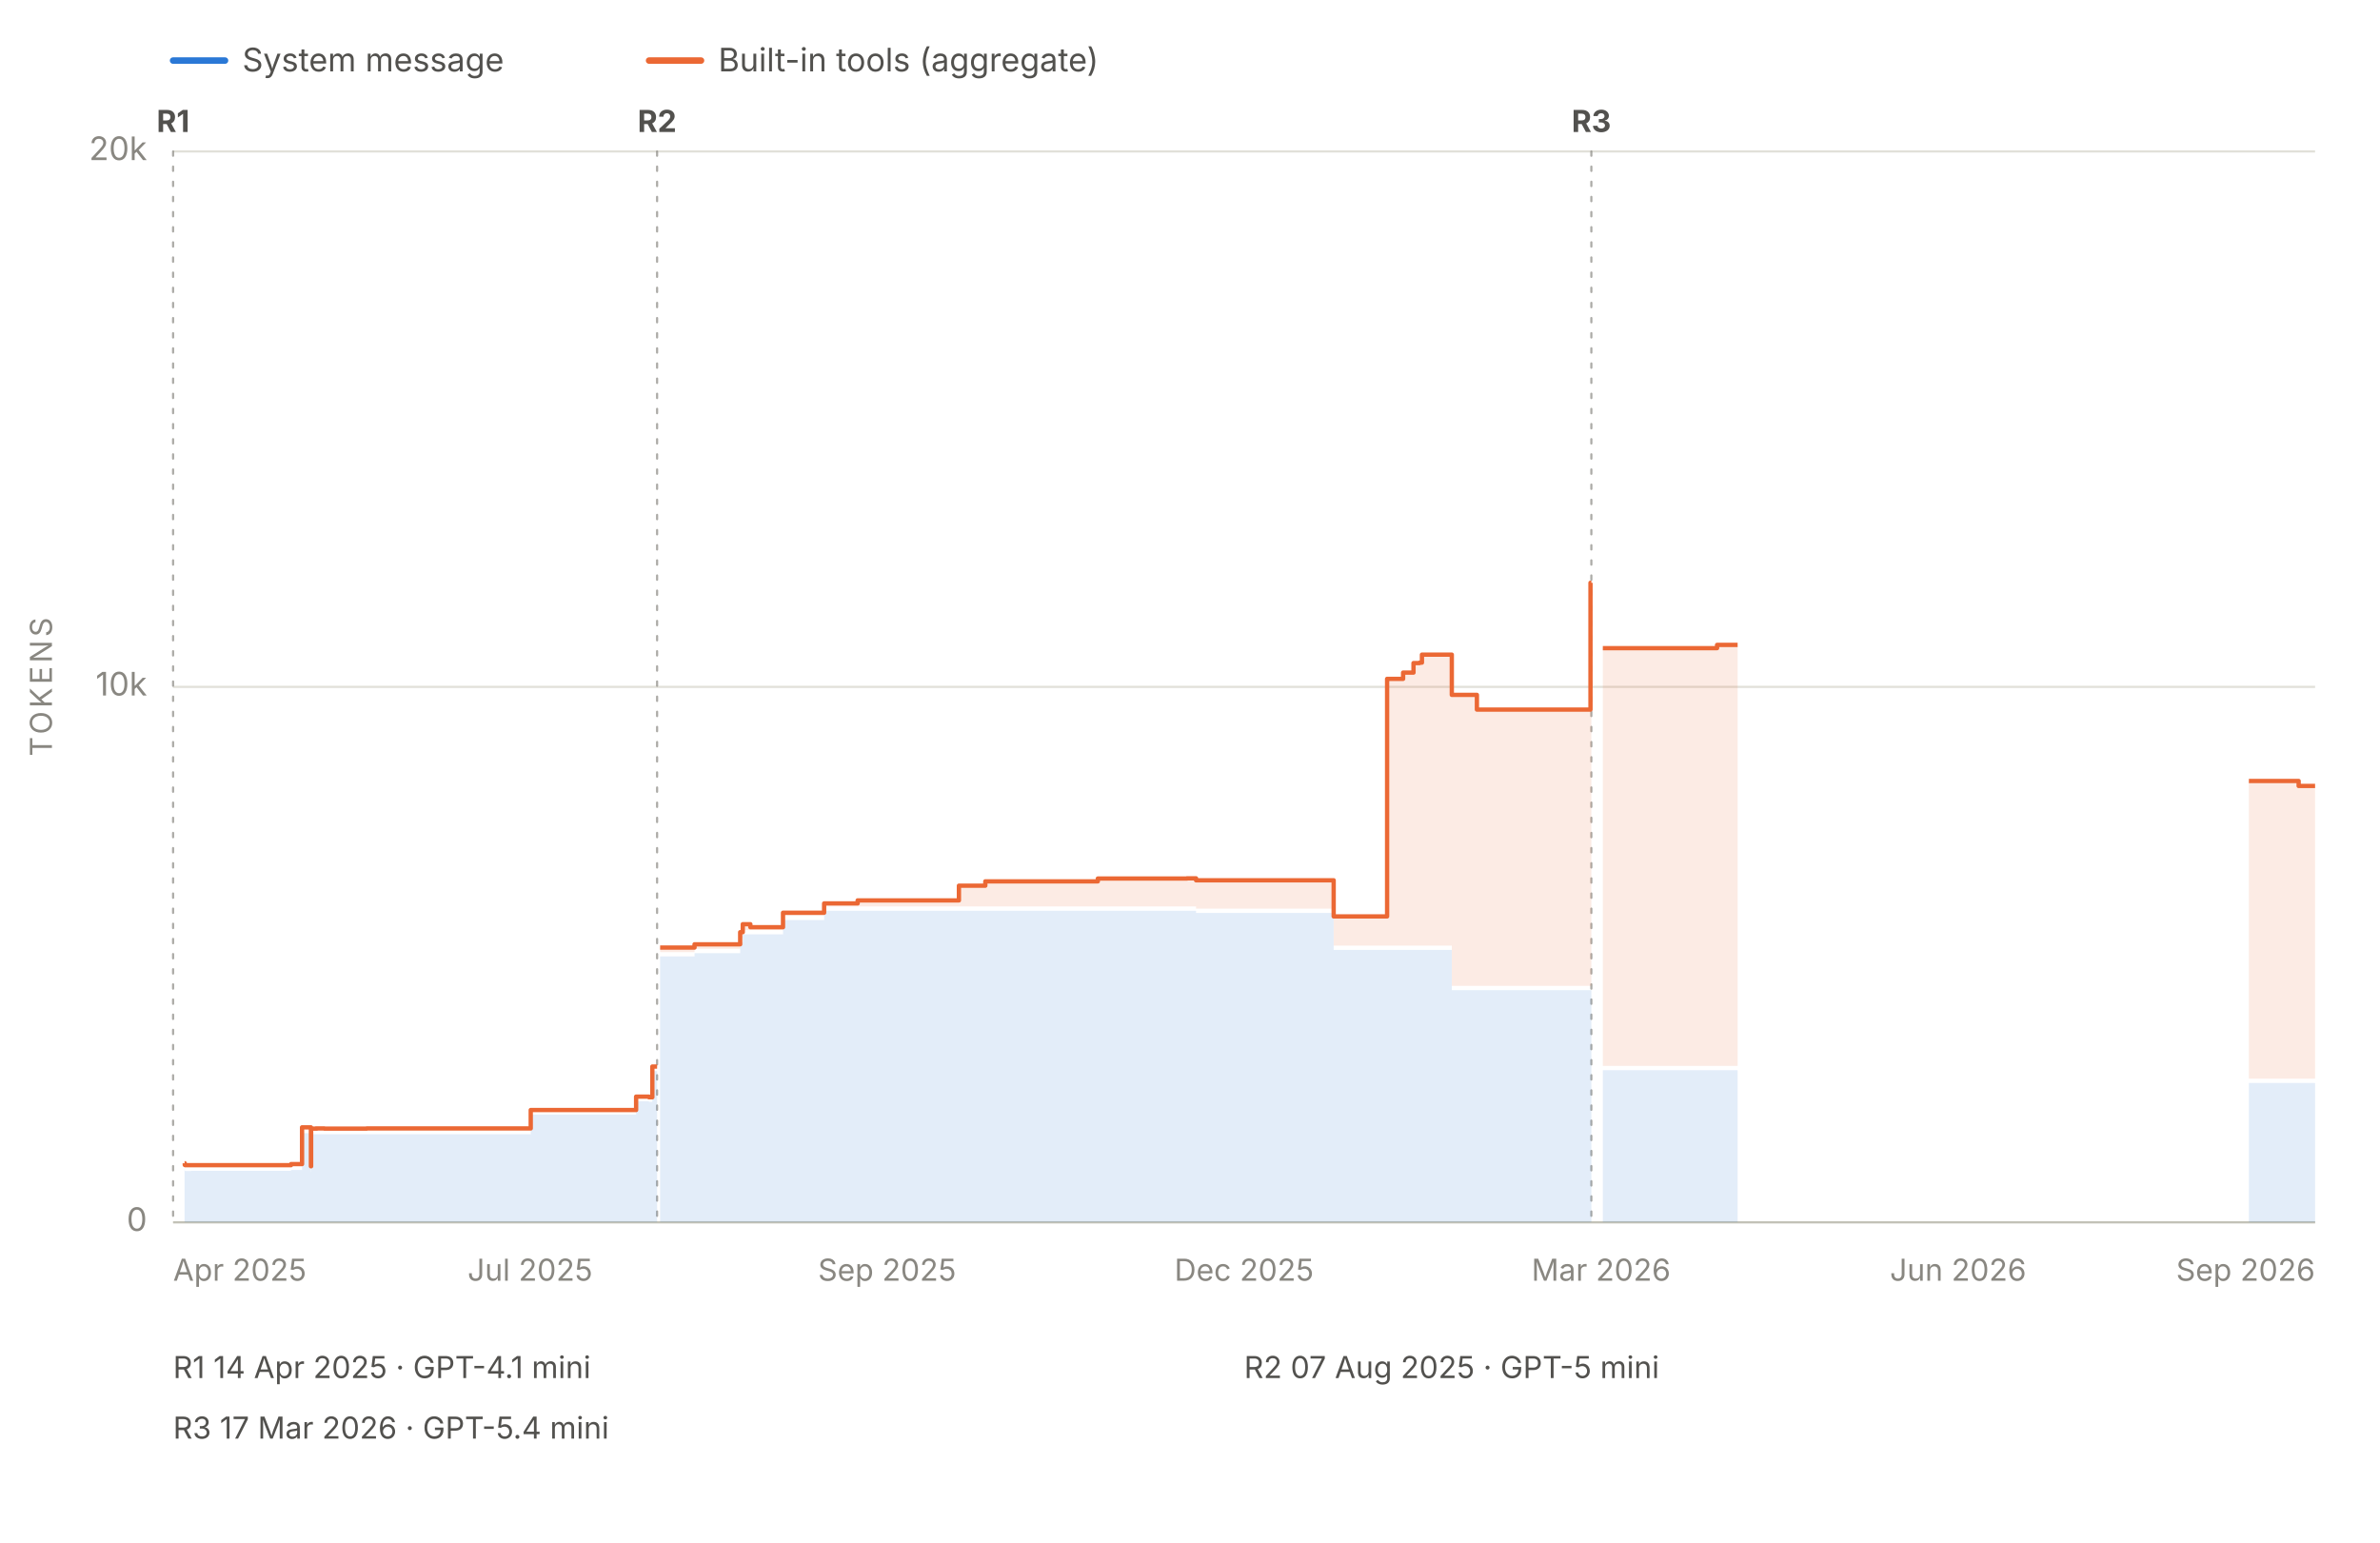
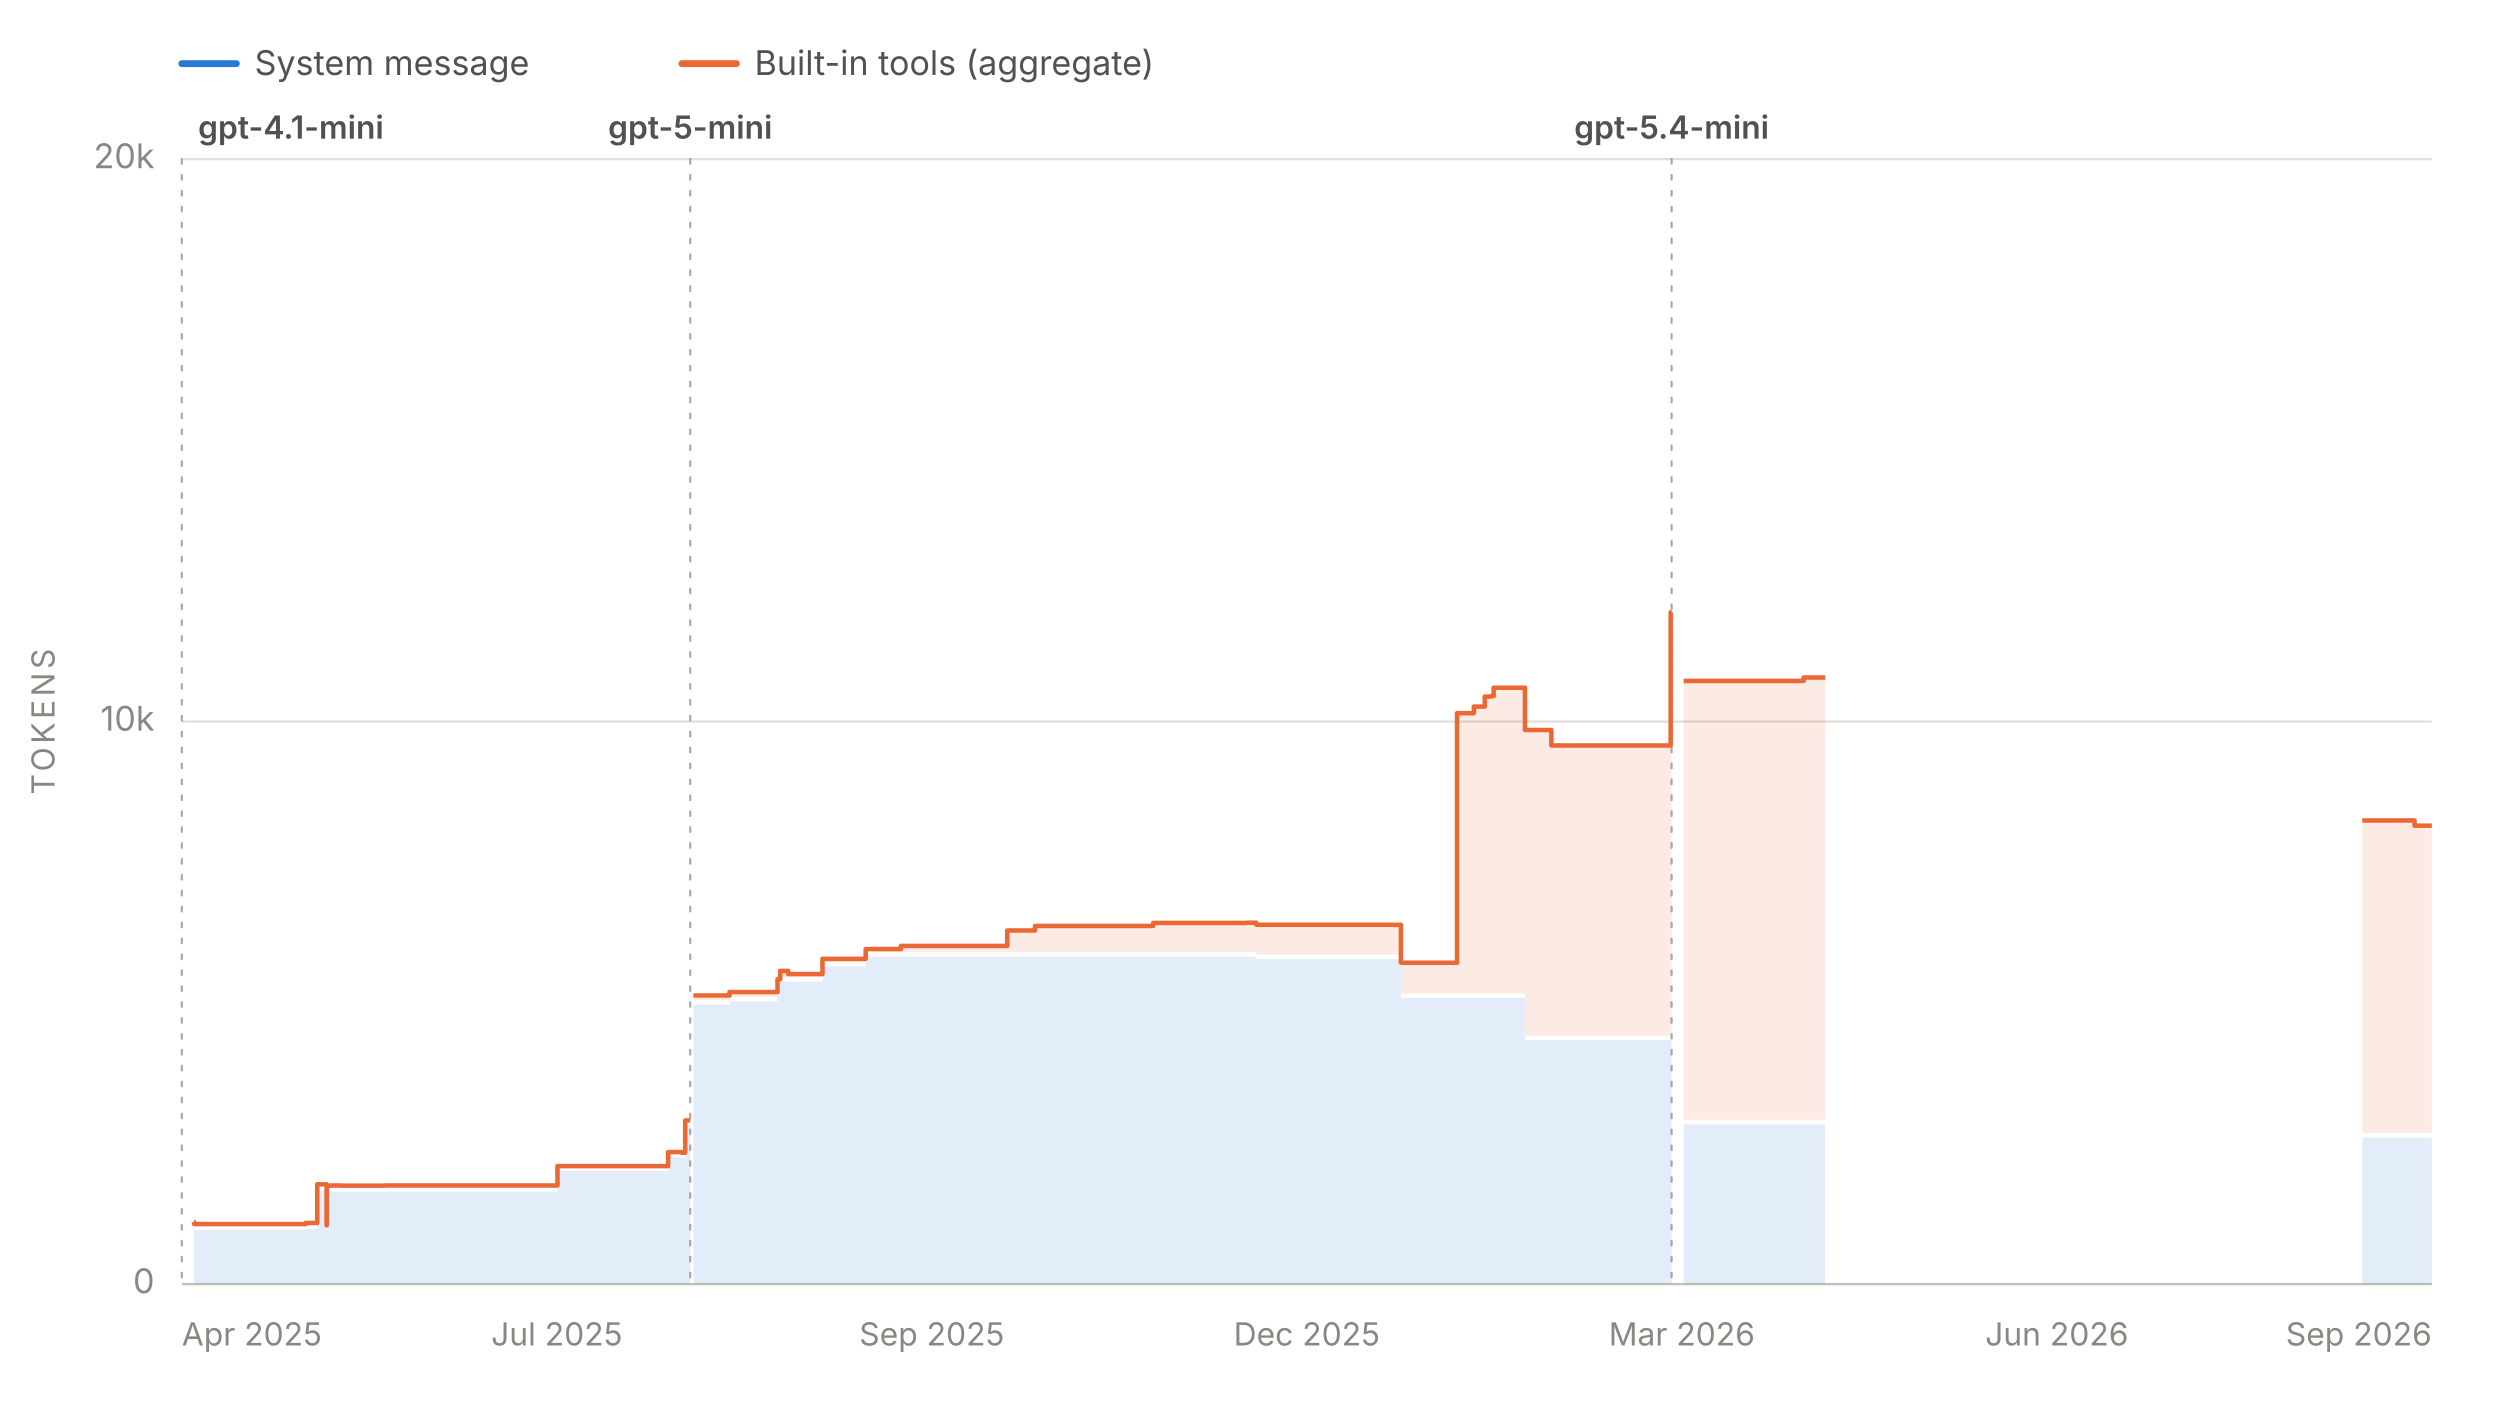
- <svg xmlns="http://www.w3.org/2000/svg" viewBox="0 0 1100 713" width="1100" height="713" role="img" aria-labelledby="chartTitle chartDesc" font-family="system-ui, -apple-system, 'Segoe UI', sans-serif">
+ <svg xmlns="http://www.w3.org/2000/svg" viewBox="0 0 1100 625" width="1100" height="625" role="img" aria-labelledby="chartTitle chartDesc" font-family="system-ui, -apple-system, 'Segoe UI', sans-serif">
  <line x1="80" y1="28" x2="104" y2="28" stroke="#2a78d6" stroke-width="3" stroke-linecap="round" />
  <text x="112" y="33" font-size="15" fill="#52514e">System message</text>
  <line x1="300" y1="28" x2="324" y2="28" stroke="#eb6834" stroke-width="3" stroke-linecap="round" />
  <text x="332" y="33" font-size="15" fill="#52514e">Built-in tools (aggregate)</text>
  <line x1="80" y1="565.0" x2="1070" y2="565.0" stroke="#e1e0d9" stroke-width="1" />
  <text x="68" y="569.0" font-size="15" fill="#898781" text-anchor="end">0</text>
  <line x1="80" y1="317.5" x2="1070" y2="317.5" stroke="#e1e0d9" stroke-width="1" />
  <text x="68" y="321.5" font-size="15" fill="#898781" text-anchor="end">10k</text>
  <line x1="80" y1="70.0" x2="1070" y2="70.0" stroke="#e1e0d9" stroke-width="1" />
  <text x="68" y="74.0" font-size="15" fill="#898781" text-anchor="end">20k</text>
  <text x="24" y="317.5" font-size="14" fill="#898781" text-anchor="middle" letter-spacing="1.5" transform="rotate(-90 24 317.5)">TOKENS</text>
  <line x1="80" y1="565" x2="1070" y2="565" stroke="#c3c2b7" stroke-width="1" />
  <text x="80.0" y="592" font-size="14" fill="#898781" text-anchor="start">Apr 2025</text>
  <text x="245.0" y="592" font-size="14" fill="#898781" text-anchor="middle">Jul 2025</text>
  <text x="410.0" y="592" font-size="14" fill="#898781" text-anchor="middle">Sep 2025</text>
  <text x="575.0" y="592" font-size="14" fill="#898781" text-anchor="middle">Dec 2025</text>
  <text x="740.0" y="592" font-size="14" fill="#898781" text-anchor="middle">Mar 2026</text>
  <text x="905.0" y="592" font-size="14" fill="#898781" text-anchor="middle">Jun 2026</text>
  <text x="1070.0" y="592" font-size="14" fill="#898781" text-anchor="end">Sep 2026</text>
  <g data-release-date="2025-04-14">
    <line x1="80.0" y1="70" x2="80.0" y2="565" stroke="#898781" stroke-width="1" stroke-dasharray="2,5" stroke-linecap="round" opacity="0.7" />
-     <text x="80.0" y="61.0" font-size="14" font-weight="700" fill="#52514e" text-anchor="middle">R1</text>
+     <text x="128.0" y="61.0" font-size="14" font-weight="600" fill="#52514e" text-anchor="middle">gpt-4.1-mini</text>
  </g>
  <g data-release-date="2025-08-07">
    <line x1="303.7" y1="70" x2="303.7" y2="565" stroke="#898781" stroke-width="1" stroke-dasharray="2,5" stroke-linecap="round" opacity="0.7" />
-     <text x="303.7" y="61.0" font-size="14" font-weight="700" fill="#52514e" text-anchor="middle">R2</text>
+     <text x="303.7" y="61.0" font-size="14" font-weight="600" fill="#52514e" text-anchor="middle">gpt-5-mini</text>
  </g>
  <g data-release-date="2026-03-17">
    <line x1="735.5" y1="70" x2="735.5" y2="565" stroke="#898781" stroke-width="1" stroke-dasharray="2,5" stroke-linecap="round" opacity="0.7" />
-     <text x="735.5" y="61.0" font-size="14" font-weight="700" fill="#52514e" text-anchor="middle">R3</text>
+     <text x="735.5" y="61.0" font-size="14" font-weight="600" fill="#52514e" text-anchor="middle">gpt-5.4-mini</text>
  </g>
  <g data-selected-models="gpt-4.1-mini">
    <path d="M 85.3 565.0 L 85.3 540.4 L 85.3 540.4 L 85.3 540.4 L 85.3 540.4 L 85.3 540.4 L 85.4 540.4 L 85.4 540.4 L 85.4 540.4 L 85.4 541.2 L 85.6 541.2 L 85.6 541.3 L 85.7 541.3 L 85.7 541.3 L 88.3 541.3 L 88.3 541.2 L 88.3 541.2 L 88.3 541.2 L 88.3 541.2 L 88.3 541.2 L 95.4 541.2 L 95.4 541.2 L 96.3 541.2 L 96.3 541.2 L 97.3 541.2 L 97.3 541.2 L 103.4 541.2 L 103.4 541.2 L 113.1 541.2 L 113.1 541.2 L 116.6 541.2 L 116.6 541.2 L 134.5 541.2 L 134.5 540.8 L 139.6 540.8 L 139.6 523.8 L 139.8 523.8 L 139.8 523.8 L 143.5 523.8 L 143.5 523.8 L 143.7 523.8 L 143.7 541.7 L 143.8 541.7 L 143.8 541.7 L 143.8 541.7 L 143.8 524.3 L 144.3 524.3 L 144.3 524.3 L 146.0 524.3 L 146.0 524.3 L 146.1 524.3 L 146.1 524.3 L 146.1 524.3 L 146.1 524.3 L 146.5 524.3 L 146.5 524.3 L 146.5 524.3 L 146.5 524.3 L 149.9 524.3 L 149.9 524.3 L 169.5 524.3 L 169.5 524.3 L 245.3 524.3 L 245.3 515.2 L 245.9 515.2 L 245.9 515.2 L 248.6 515.2 L 248.6 515.2 L 251.0 515.2 L 251.0 515.2 L 255.1 515.2 L 255.1 515.2 L 258.4 515.2 L 258.4 515.2 L 266.8 515.2 L 266.8 515.2 L 274.6 515.2 L 274.6 515.2 L 278.3 515.2 L 278.3 515.2 L 294.0 515.2 L 294.0 509.0 L 299.9 509.0 L 299.9 509.3 L 301.5 509.3 L 301.5 495.1 L 303.1 495.1 L 303.1 495.1 L 303.7 495.1 L 303.7 495.1 L 303.7 565.0 Z" fill="#2a78d6" fill-opacity="0.13" stroke="none" />
    <path d="M 85.3 538.4 L 85.3 537.7 L 85.3 537.7 L 85.3 537.7 L 85.3 537.7 L 85.3 537.7 L 85.4 537.7 L 85.4 537.7 L 85.4 537.7 L 85.4 538.5 L 85.6 538.5 L 85.6 538.6 L 85.7 538.6 L 85.7 538.6 L 88.3 538.6 L 88.3 538.6 L 88.3 538.6 L 88.3 538.6 L 88.3 538.6 L 88.3 538.6 L 95.4 538.6 L 95.4 538.6 L 96.3 538.6 L 96.3 538.6 L 97.3 538.6 L 97.3 538.6 L 103.4 538.6 L 103.4 538.6 L 113.1 538.6 L 113.1 538.6 L 116.6 538.6 L 116.6 538.6 L 134.5 538.6 L 134.5 538.1 L 139.6 538.1 L 139.6 521.1 L 139.8 521.1 L 139.8 521.1 L 143.5 521.1 L 143.5 521.1 L 143.7 521.1 L 143.7 539.1 L 143.8 539.1 L 143.8 539.1 L 143.8 539.1 L 143.8 521.6 L 144.3 521.6 L 144.3 521.7 L 146.0 521.7 L 146.0 521.6 L 146.1 521.6 L 146.1 521.6 L 146.1 521.6 L 146.1 521.7 L 146.5 521.7 L 146.5 521.7 L 146.5 521.7 L 146.5 521.6 L 149.9 521.6 L 149.9 521.7 L 169.5 521.7 L 169.5 521.6 L 245.3 521.6 L 245.3 513.1 L 245.9 513.1 L 245.9 513.1 L 248.6 513.1 L 248.6 513.1 L 251.0 513.1 L 251.0 513.1 L 255.1 513.1 L 255.1 513.1 L 258.4 513.1 L 258.4 513.1 L 266.8 513.1 L 266.8 513.1 L 274.6 513.1 L 274.6 513.1 L 278.3 513.1 L 278.3 513.1 L 294.0 513.1 L 294.0 506.9 L 299.9 506.9 L 299.9 507.2 L 301.5 507.2 L 301.5 493.0 L 303.1 493.0 L 303.1 493.0 L 303.7 493.0 L 303.7 493.0 L 303.7 493.1 L 303.7 493.1 L 303.1 493.1 L 303.1 493.1 L 301.5 493.1 L 301.5 507.3 L 299.9 507.3 L 299.9 507.0 L 294.0 507.0 L 294.0 513.2 L 278.3 513.2 L 278.3 513.2 L 274.6 513.2 L 274.6 513.2 L 266.8 513.2 L 266.8 513.2 L 258.4 513.2 L 258.4 513.2 L 255.1 513.2 L 255.1 513.2 L 251.0 513.2 L 251.0 513.2 L 248.6 513.2 L 248.6 513.2 L 245.9 513.2 L 245.9 513.2 L 245.3 513.2 L 245.3 522.3 L 169.5 522.3 L 169.5 522.3 L 149.9 522.3 L 149.9 522.3 L 146.5 522.3 L 146.5 522.3 L 146.5 522.3 L 146.5 522.3 L 146.1 522.3 L 146.1 522.3 L 146.1 522.3 L 146.1 522.3 L 146.0 522.3 L 146.0 522.3 L 144.3 522.3 L 144.3 522.3 L 143.8 522.3 L 143.8 539.7 L 143.8 539.7 L 143.8 539.7 L 143.7 539.7 L 143.7 521.8 L 143.5 521.8 L 143.5 521.8 L 139.8 521.8 L 139.8 521.8 L 139.6 521.8 L 139.6 538.8 L 134.5 538.8 L 134.5 539.2 L 116.6 539.2 L 116.6 539.2 L 113.1 539.2 L 113.1 539.2 L 103.4 539.2 L 103.4 539.2 L 97.3 539.2 L 97.3 539.2 L 96.3 539.2 L 96.3 539.2 L 95.4 539.2 L 95.4 539.2 L 88.3 539.2 L 88.3 539.2 L 88.3 539.2 L 88.3 539.2 L 88.3 539.2 L 88.3 539.3 L 85.7 539.3 L 85.7 539.3 L 85.6 539.3 L 85.6 539.2 L 85.4 539.2 L 85.4 538.4 L 85.4 538.4 L 85.4 538.4 L 85.3 538.4 L 85.3 538.4 L 85.3 538.4 L 85.3 538.4 L 85.3 538.4 Z" fill="#eb6834" fill-opacity="0.13" stroke="none" />
    <path d="M 85.3 537.7 L 85.3 537.7 L 85.3 537.7 L 85.3 537.7 L 85.3 537.7 L 85.4 537.7 L 85.4 537.7 L 85.4 537.7 L 85.4 538.5 L 85.6 538.5 L 85.6 538.6 L 85.7 538.6 L 85.7 538.6 L 88.3 538.6 L 88.3 538.6 L 88.3 538.6 L 88.3 538.6 L 88.3 538.6 L 88.3 538.6 L 95.4 538.6 L 95.4 538.6 L 96.3 538.6 L 96.3 538.6 L 97.3 538.6 L 97.3 538.6 L 103.4 538.6 L 103.4 538.6 L 113.1 538.6 L 113.1 538.6 L 116.6 538.6 L 116.6 538.6 L 134.5 538.6 L 134.5 538.1 L 139.6 538.1 L 139.6 521.1 L 139.8 521.1 L 139.8 521.1 L 143.5 521.1 L 143.5 521.1 L 143.7 521.1 L 143.7 539.1 L 143.8 539.1 L 143.8 539.1 L 143.8 539.1 L 143.8 521.6 L 144.3 521.6 L 144.3 521.7 L 146.0 521.7 L 146.0 521.6 L 146.1 521.6 L 146.1 521.6 L 146.1 521.6 L 146.1 521.7 L 146.5 521.7 L 146.5 521.7 L 146.5 521.7 L 146.5 521.6 L 149.9 521.6 L 149.9 521.7 L 169.5 521.7 L 169.5 521.6 L 245.3 521.6 L 245.3 513.1 L 245.9 513.1 L 245.9 513.1 L 248.6 513.1 L 248.6 513.1 L 251.0 513.1 L 251.0 513.1 L 255.1 513.1 L 255.1 513.1 L 258.4 513.1 L 258.4 513.1 L 266.8 513.1 L 266.8 513.1 L 274.6 513.1 L 274.6 513.1 L 278.3 513.1 L 278.3 513.1 L 294.0 513.1 L 294.0 506.9 L 299.9 506.9 L 299.9 507.2 L 301.5 507.2 L 301.5 493.0 L 303.1 493.0 L 303.1 493.0 L 303.7 493.0 L 303.7 493.0" fill="none" stroke="#eb6834" stroke-width="2" stroke-linejoin="round" />
  </g>
  <g data-selected-models="gpt-5-mini-2025-08-07">
    <path d="M 305.1 565.0 L 305.1 442.1 L 305.8 442.1 L 305.8 442.1 L 307.7 442.1 L 307.7 442.1 L 313.8 442.1 L 313.8 442.1 L 321.0 442.1 L 321.0 440.6 L 329.5 440.6 L 329.5 440.6 L 342.1 440.6 L 342.1 435.6 L 343.3 435.6 L 343.3 431.9 L 346.8 431.9 L 346.8 431.9 L 347.0 431.9 L 347.0 431.9 L 356.1 431.9 L 356.1 431.9 L 357.8 431.9 L 357.8 431.9 L 361.9 431.9 L 361.9 425.3 L 367.7 425.3 L 367.7 425.3 L 371.2 425.3 L 371.2 425.3 L 371.4 425.3 L 371.4 425.3 L 371.6 425.3 L 371.6 425.3 L 380.9 425.3 L 380.9 421.0 L 384.9 421.0 L 384.9 421.0 L 387.1 421.0 L 387.1 421.0 L 396.4 421.0 L 396.4 421.0 L 398.4 421.0 L 398.4 421.0 L 402.4 421.0 L 402.4 421.0 L 415.9 421.0 L 415.9 421.0 L 422.0 421.0 L 422.0 421.0 L 426.4 421.0 L 426.4 421.0 L 443.2 421.0 L 443.2 421.0 L 455.4 421.0 L 455.4 421.0 L 456.9 421.0 L 456.9 421.0 L 459.1 421.0 L 459.1 421.0 L 468.6 421.0 L 468.6 421.0 L 469.1 421.0 L 469.1 421.0 L 478.3 421.0 L 478.3 421.0 L 478.4 421.0 L 478.4 421.0 L 484.1 421.0 L 484.1 421.0 L 488.3 421.0 L 488.3 421.0 L 495.8 421.0 L 495.8 421.0 L 507.4 421.0 L 507.4 421.0 L 507.6 421.0 L 507.6 421.0 L 509.2 421.0 L 509.2 421.0 L 511.3 421.0 L 511.3 421.0 L 533.1 421.0 L 533.1 421.0 L 536.6 421.0 L 536.6 421.0 L 545.2 421.0 L 545.2 421.0 L 548.6 421.0 L 548.6 421.0 L 550.3 421.0 L 550.3 421.0 L 552.8 421.0 L 552.8 422.0 L 558.4 422.0 L 558.4 422.0 L 563.8 422.0 L 563.8 422.0 L 564.0 422.0 L 564.0 422.0 L 565.9 422.0 L 565.9 422.0 L 568.7 422.0 L 568.7 422.0 L 600.9 422.0 L 600.9 422.0 L 601.3 422.0 L 601.3 422.0 L 606.8 422.0 L 606.8 422.0 L 616.4 422.0 L 616.4 439.1 L 617.0 439.1 L 617.0 439.1 L 618.3 439.1 L 618.3 439.1 L 618.9 439.1 L 618.9 439.1 L 620.0 439.1 L 620.0 439.1 L 630.1 439.1 L 630.1 439.1 L 632.2 439.1 L 632.2 439.1 L 637.6 439.1 L 637.6 439.1 L 637.7 439.1 L 637.7 439.1 L 641.1 439.1 L 641.1 439.1 L 648.5 439.1 L 648.5 439.1 L 653.3 439.1 L 653.3 439.1 L 656.1 439.1 L 656.1 439.1 L 657.2 439.1 L 657.2 439.1 L 658.1 439.1 L 658.1 439.1 L 659.1 439.1 L 659.1 439.1 L 671.0 439.1 L 671.0 457.7 L 672.8 457.7 L 672.8 457.7 L 672.9 457.7 L 672.9 457.7 L 682.6 457.7 L 682.6 457.7 L 682.9 457.7 L 682.9 457.7 L 683.5 457.7 L 683.5 457.7 L 698.0 457.7 L 698.0 457.7 L 700.4 457.7 L 700.4 457.7 L 707.8 457.7 L 707.8 457.7 L 712.3 457.7 L 712.3 457.7 L 713.7 457.7 L 713.7 457.7 L 719.7 457.7 L 719.7 457.7 L 722.3 457.7 L 722.3 457.7 L 723.8 457.7 L 723.8 457.7 L 735.1 457.7 L 735.1 457.7 L 735.5 457.7 L 735.5 457.7 L 735.5 565.0 Z" fill="#2a78d6" fill-opacity="0.13" stroke="none" />
    <path d="M 305.1 440.1 L 305.1 438.0 L 305.8 438.0 L 305.8 438.0 L 307.7 438.0 L 307.7 438.0 L 313.8 438.0 L 313.8 438.0 L 321.0 438.0 L 321.0 436.5 L 329.5 436.5 L 329.5 436.5 L 342.1 436.5 L 342.1 430.9 L 343.3 430.9 L 343.3 427.2 L 346.8 427.2 L 346.8 428.6 L 347.0 428.6 L 347.0 428.6 L 356.1 428.6 L 356.1 428.6 L 357.8 428.6 L 357.8 428.6 L 361.9 428.6 L 361.9 421.9 L 367.7 421.9 L 367.7 421.9 L 371.2 421.9 L 371.2 421.9 L 371.4 421.9 L 371.4 421.9 L 371.6 421.9 L 371.6 421.9 L 380.9 421.9 L 380.9 417.6 L 384.9 417.6 L 384.9 417.6 L 387.1 417.6 L 387.1 417.6 L 396.4 417.6 L 396.4 416.2 L 398.4 416.2 L 398.4 416.2 L 402.4 416.2 L 402.4 416.2 L 415.9 416.2 L 415.9 416.2 L 422.0 416.2 L 422.0 416.2 L 426.4 416.2 L 426.4 416.2 L 443.2 416.2 L 443.2 409.4 L 455.4 409.4 L 455.4 407.4 L 456.9 407.4 L 456.9 407.4 L 459.1 407.4 L 459.1 407.4 L 468.6 407.4 L 468.6 407.4 L 469.1 407.4 L 469.1 407.4 L 478.3 407.4 L 478.3 407.4 L 478.4 407.4 L 478.4 407.4 L 484.1 407.4 L 484.1 407.4 L 488.3 407.4 L 488.3 407.4 L 495.8 407.4 L 495.8 407.4 L 507.4 407.4 L 507.4 406.1 L 507.6 406.1 L 507.6 406.1 L 509.2 406.1 L 509.2 406.1 L 511.3 406.1 L 511.3 406.1 L 533.1 406.1 L 533.1 406.1 L 536.6 406.1 L 536.6 406.1 L 545.2 406.1 L 545.2 406.1 L 548.6 406.1 L 548.6 406.0 L 550.3 406.0 L 550.3 406.0 L 552.8 406.0 L 552.8 406.9 L 558.4 406.9 L 558.4 406.9 L 563.8 406.9 L 563.8 406.9 L 564.0 406.9 L 564.0 406.9 L 565.9 406.9 L 565.9 406.9 L 568.7 406.9 L 568.7 406.9 L 600.9 406.9 L 600.9 406.9 L 601.3 406.9 L 601.3 406.9 L 606.8 406.9 L 606.8 406.9 L 616.4 406.9 L 616.4 423.6 L 617.0 423.6 L 617.0 423.6 L 618.3 423.6 L 618.3 423.6 L 618.9 423.6 L 618.9 423.6 L 620.0 423.6 L 620.0 423.6 L 630.1 423.6 L 630.1 423.6 L 632.2 423.6 L 632.2 423.6 L 637.6 423.6 L 637.6 423.6 L 637.7 423.6 L 637.7 423.6 L 641.1 423.6 L 641.1 313.8 L 648.5 313.8 L 648.5 310.9 L 653.3 310.9 L 653.3 306.5 L 656.1 306.5 L 656.1 306.3 L 657.2 306.3 L 657.2 302.6 L 658.1 302.6 L 658.1 302.6 L 659.1 302.6 L 659.1 302.6 L 671.0 302.6 L 671.0 321.2 L 672.8 321.2 L 672.8 321.2 L 672.9 321.2 L 672.9 321.2 L 682.6 321.2 L 682.6 328.0 L 682.9 328.0 L 682.9 328.0 L 683.5 328.0 L 683.5 328.0 L 698.0 328.0 L 698.0 328.0 L 700.4 328.0 L 700.4 328.0 L 707.8 328.0 L 707.8 328.0 L 712.3 328.0 L 712.3 328.0 L 713.7 328.0 L 713.7 328.0 L 719.7 328.0 L 719.7 328.0 L 722.3 328.0 L 722.3 328.0 L 723.8 328.0 L 723.8 328.0 L 735.1 328.0 L 735.1 269.4 L 735.5 269.4 L 735.5 269.4 L 735.5 455.7 L 735.5 455.7 L 735.1 455.7 L 735.1 455.7 L 723.8 455.7 L 723.8 455.7 L 722.3 455.7 L 722.3 455.7 L 719.7 455.7 L 719.7 455.7 L 713.7 455.7 L 713.7 455.7 L 712.3 455.7 L 712.3 455.7 L 707.8 455.7 L 707.8 455.7 L 700.4 455.7 L 700.4 455.7 L 698.0 455.7 L 698.0 455.7 L 683.5 455.7 L 683.5 455.7 L 682.9 455.7 L 682.9 455.7 L 682.6 455.7 L 682.6 455.7 L 672.9 455.7 L 672.9 455.7 L 672.8 455.7 L 672.8 455.7 L 671.0 455.7 L 671.0 437.1 L 659.1 437.1 L 659.1 437.1 L 658.1 437.1 L 658.1 437.1 L 657.2 437.1 L 657.2 437.1 L 656.1 437.1 L 656.1 437.1 L 653.3 437.1 L 653.3 437.1 L 648.5 437.1 L 648.5 437.1 L 641.1 437.1 L 641.1 437.1 L 637.7 437.1 L 637.7 437.1 L 637.6 437.1 L 637.6 437.1 L 632.2 437.1 L 632.2 437.1 L 630.1 437.1 L 630.1 437.1 L 620.0 437.1 L 620.0 437.1 L 618.9 437.1 L 618.9 437.1 L 618.3 437.1 L 618.3 437.1 L 617.0 437.1 L 617.0 437.1 L 616.4 437.1 L 616.4 420.0 L 606.8 420.0 L 606.8 420.0 L 601.3 420.0 L 601.3 420.0 L 600.9 420.0 L 600.9 420.0 L 568.7 420.0 L 568.7 420.0 L 565.9 420.0 L 565.9 420.0 L 564.0 420.0 L 564.0 420.0 L 563.8 420.0 L 563.8 420.0 L 558.4 420.0 L 558.4 420.0 L 552.8 420.0 L 552.8 419.0 L 550.3 419.0 L 550.3 419.0 L 548.6 419.0 L 548.6 419.0 L 545.2 419.0 L 545.2 419.0 L 536.6 419.0 L 536.6 419.0 L 533.1 419.0 L 533.1 419.0 L 511.3 419.0 L 511.3 419.0 L 509.2 419.0 L 509.2 419.0 L 507.6 419.0 L 507.6 419.0 L 507.4 419.0 L 507.4 419.0 L 495.8 419.0 L 495.8 419.0 L 488.3 419.0 L 488.3 419.0 L 484.1 419.0 L 484.1 419.0 L 478.4 419.0 L 478.4 419.0 L 478.3 419.0 L 478.3 419.0 L 469.1 419.0 L 469.1 419.0 L 468.6 419.0 L 468.6 419.0 L 459.1 419.0 L 459.1 419.0 L 456.9 419.0 L 456.9 419.0 L 455.4 419.0 L 455.4 419.0 L 443.2 419.0 L 443.2 419.0 L 426.4 419.0 L 426.4 419.0 L 422.0 419.0 L 422.0 419.0 L 415.9 419.0 L 415.9 419.0 L 402.4 419.0 L 402.4 419.0 L 398.4 419.0 L 398.4 419.0 L 396.4 419.0 L 396.4 419.0 L 387.1 419.0 L 387.1 419.0 L 384.9 419.0 L 384.9 419.0 L 380.9 419.0 L 380.9 423.3 L 371.6 423.3 L 371.6 423.3 L 371.4 423.3 L 371.4 423.3 L 371.2 423.3 L 371.2 423.3 L 367.7 423.3 L 367.7 423.3 L 361.9 423.3 L 361.9 429.9 L 357.8 429.9 L 357.8 429.9 L 356.1 429.9 L 356.1 429.9 L 347.0 429.9 L 347.0 429.9 L 346.8 429.9 L 346.8 429.9 L 343.3 429.9 L 343.3 433.6 L 342.1 433.6 L 342.1 438.6 L 329.5 438.6 L 329.5 438.6 L 321.0 438.6 L 321.0 440.1 L 313.8 440.1 L 313.8 440.1 L 307.7 440.1 L 307.7 440.1 L 305.8 440.1 L 305.8 440.1 L 305.1 440.1 Z" fill="#eb6834" fill-opacity="0.13" stroke="none" />
    <path d="M 305.1 438.0 L 305.8 438.0 L 305.8 438.0 L 307.7 438.0 L 307.7 438.0 L 313.8 438.0 L 313.8 438.0 L 321.0 438.0 L 321.0 436.5 L 329.5 436.5 L 329.5 436.5 L 342.1 436.5 L 342.1 430.9 L 343.3 430.9 L 343.3 427.2 L 346.8 427.2 L 346.8 428.6 L 347.0 428.6 L 347.0 428.6 L 356.1 428.6 L 356.1 428.6 L 357.8 428.6 L 357.8 428.6 L 361.9 428.6 L 361.9 421.9 L 367.7 421.9 L 367.7 421.9 L 371.2 421.9 L 371.2 421.9 L 371.4 421.9 L 371.4 421.9 L 371.6 421.9 L 371.6 421.9 L 380.9 421.9 L 380.9 417.6 L 384.9 417.6 L 384.9 417.6 L 387.1 417.6 L 387.1 417.6 L 396.4 417.6 L 396.4 416.2 L 398.4 416.2 L 398.4 416.2 L 402.4 416.2 L 402.4 416.2 L 415.9 416.2 L 415.9 416.2 L 422.0 416.2 L 422.0 416.2 L 426.4 416.2 L 426.4 416.2 L 443.2 416.2 L 443.2 409.4 L 455.4 409.4 L 455.4 407.4 L 456.9 407.4 L 456.9 407.4 L 459.1 407.4 L 459.1 407.4 L 468.6 407.4 L 468.6 407.4 L 469.1 407.4 L 469.1 407.4 L 478.3 407.4 L 478.3 407.4 L 478.4 407.4 L 478.4 407.4 L 484.1 407.4 L 484.1 407.4 L 488.3 407.4 L 488.3 407.4 L 495.8 407.4 L 495.8 407.4 L 507.4 407.4 L 507.4 406.1 L 507.6 406.1 L 507.6 406.1 L 509.2 406.1 L 509.2 406.1 L 511.3 406.1 L 511.3 406.1 L 533.1 406.1 L 533.1 406.1 L 536.6 406.1 L 536.6 406.1 L 545.2 406.1 L 545.2 406.1 L 548.6 406.1 L 548.6 406.0 L 550.3 406.0 L 550.3 406.0 L 552.8 406.0 L 552.8 406.9 L 558.4 406.9 L 558.4 406.9 L 563.8 406.9 L 563.8 406.9 L 564.0 406.9 L 564.0 406.9 L 565.9 406.9 L 565.9 406.9 L 568.7 406.9 L 568.7 406.9 L 600.9 406.9 L 600.9 406.9 L 601.3 406.9 L 601.3 406.9 L 606.8 406.9 L 606.8 406.9 L 616.4 406.9 L 616.4 423.6 L 617.0 423.6 L 617.0 423.6 L 618.3 423.6 L 618.3 423.6 L 618.9 423.6 L 618.9 423.6 L 620.0 423.6 L 620.0 423.6 L 630.1 423.6 L 630.1 423.6 L 632.2 423.6 L 632.2 423.6 L 637.6 423.6 L 637.6 423.6 L 637.7 423.6 L 637.7 423.6 L 641.1 423.6 L 641.1 313.8 L 648.5 313.8 L 648.5 310.9 L 653.3 310.9 L 653.3 306.5 L 656.1 306.5 L 656.1 306.3 L 657.2 306.3 L 657.2 302.6 L 658.1 302.6 L 658.1 302.6 L 659.1 302.6 L 659.1 302.6 L 671.0 302.6 L 671.0 321.2 L 672.8 321.2 L 672.8 321.2 L 672.9 321.2 L 672.9 321.2 L 682.6 321.2 L 682.6 328.0 L 682.9 328.0 L 682.9 328.0 L 683.5 328.0 L 683.5 328.0 L 698.0 328.0 L 698.0 328.0 L 700.4 328.0 L 700.4 328.0 L 707.8 328.0 L 707.8 328.0 L 712.3 328.0 L 712.3 328.0 L 713.7 328.0 L 713.7 328.0 L 719.7 328.0 L 719.7 328.0 L 722.3 328.0 L 722.3 328.0 L 723.8 328.0 L 723.8 328.0 L 735.1 328.0 L 735.1 269.4 L 735.5 269.4 L 735.5 269.4" fill="none" stroke="#eb6834" stroke-width="2" stroke-linejoin="round" />
  </g>
  <g data-selected-models="gpt-5.4-mini">
    <path d="M 740.8 565.0 L 740.8 494.7 L 754.8 494.7 L 754.8 494.7 L 764.1 494.7 L 764.1 494.7 L 784.0 494.7 L 784.0 494.7 L 784.3 494.7 L 784.3 494.7 L 793.6 494.7 L 793.6 494.7 L 803.1 494.7 L 803.1 494.7 L 803.1 565.0 Z" fill="#2a78d6" fill-opacity="0.13" stroke="none" />
    <path d="M 740.8 492.7 L 740.8 299.6 L 754.8 299.6 L 754.8 299.6 L 764.1 299.6 L 764.1 299.6 L 784.0 299.6 L 784.0 299.6 L 784.3 299.6 L 784.3 299.6 L 793.6 299.6 L 793.6 298.1 L 803.1 298.1 L 803.1 298.1 L 803.1 492.7 L 803.1 492.7 L 793.6 492.7 L 793.6 492.7 L 784.3 492.7 L 784.3 492.7 L 784.0 492.7 L 784.0 492.7 L 764.1 492.7 L 764.1 492.7 L 754.8 492.7 L 754.8 492.7 L 740.8 492.7 Z" fill="#eb6834" fill-opacity="0.13" stroke="none" />
    <path d="M 740.8 299.6 L 754.8 299.6 L 754.8 299.6 L 764.1 299.6 L 764.1 299.6 L 784.0 299.6 L 784.0 299.6 L 784.3 299.6 L 784.3 299.6 L 793.6 299.6 L 793.6 298.1 L 803.1 298.1 L 803.1 298.1" fill="none" stroke="#eb6834" stroke-width="2" stroke-linejoin="round" />
  </g>
  <g data-selected-models="gpt-5.4-mini">
    <path d="M 1039.4 565.0 L 1039.4 500.6 L 1040.7 500.6 L 1040.7 500.6 L 1046.8 500.6 L 1046.8 500.6 L 1052.3 500.6 L 1052.3 500.6 L 1052.9 500.6 L 1052.9 500.6 L 1057.3 500.6 L 1057.3 500.6 L 1062.4 500.6 L 1062.4 500.6 L 1064.1 500.6 L 1064.1 500.6 L 1066.3 500.6 L 1066.3 500.6 L 1067.9 500.6 L 1067.9 500.6 L 1068.2 500.6 L 1068.2 500.6 L 1069.7 500.6 L 1069.7 500.6 L 1070.0 500.6 L 1070.0 500.6 L 1070.0 565.0 Z" fill="#2a78d6" fill-opacity="0.13" stroke="none" />
    <path d="M 1039.4 498.6 L 1039.4 361.0 L 1040.7 361.0 L 1040.7 361.0 L 1046.8 361.0 L 1046.8 361.0 L 1052.3 361.0 L 1052.3 361.0 L 1052.9 361.0 L 1052.9 361.0 L 1057.3 361.0 L 1057.3 361.0 L 1062.4 361.0 L 1062.4 363.3 L 1064.1 363.3 L 1064.1 363.3 L 1066.3 363.3 L 1066.3 363.3 L 1067.9 363.3 L 1067.9 363.3 L 1068.2 363.3 L 1068.2 363.3 L 1069.7 363.3 L 1069.7 363.3 L 1070.0 363.3 L 1070.0 363.3 L 1070.0 498.6 L 1070.0 498.6 L 1069.7 498.6 L 1069.7 498.6 L 1068.2 498.6 L 1068.2 498.6 L 1067.9 498.6 L 1067.9 498.6 L 1066.3 498.6 L 1066.3 498.6 L 1064.1 498.6 L 1064.1 498.6 L 1062.4 498.6 L 1062.4 498.6 L 1057.3 498.6 L 1057.3 498.6 L 1052.9 498.6 L 1052.9 498.6 L 1052.3 498.6 L 1052.3 498.6 L 1046.8 498.6 L 1046.8 498.6 L 1040.7 498.6 L 1040.7 498.6 L 1039.4 498.6 Z" fill="#eb6834" fill-opacity="0.13" stroke="none" />
    <path d="M 1039.4 361.0 L 1040.7 361.0 L 1040.7 361.0 L 1046.8 361.0 L 1046.8 361.0 L 1052.3 361.0 L 1052.3 361.0 L 1052.9 361.0 L 1052.9 361.0 L 1057.3 361.0 L 1057.3 361.0 L 1062.4 361.0 L 1062.4 363.3 L 1064.1 363.3 L 1064.1 363.3 L 1066.3 363.3 L 1066.3 363.3 L 1067.9 363.3 L 1067.9 363.3 L 1068.2 363.3 L 1068.2 363.3 L 1069.7 363.3 L 1069.7 363.3 L 1070.0 363.3 L 1070.0 363.3" fill="none" stroke="#eb6834" stroke-width="2" stroke-linejoin="round" />
  </g>
-   <text x="80.0" y="637.0" font-size="14" fill="#52514e">R1  14 Apr 2025 · GPT-4.1 mini</text>
-   <text x="575.0" y="637.0" font-size="14" fill="#52514e">R2  07 Aug 2025 · GPT-5 mini</text>
-   <text x="80.0" y="665.0" font-size="14" fill="#52514e">R3  17 Mar 2026 · GPT-5.4 mini</text>
</svg>
